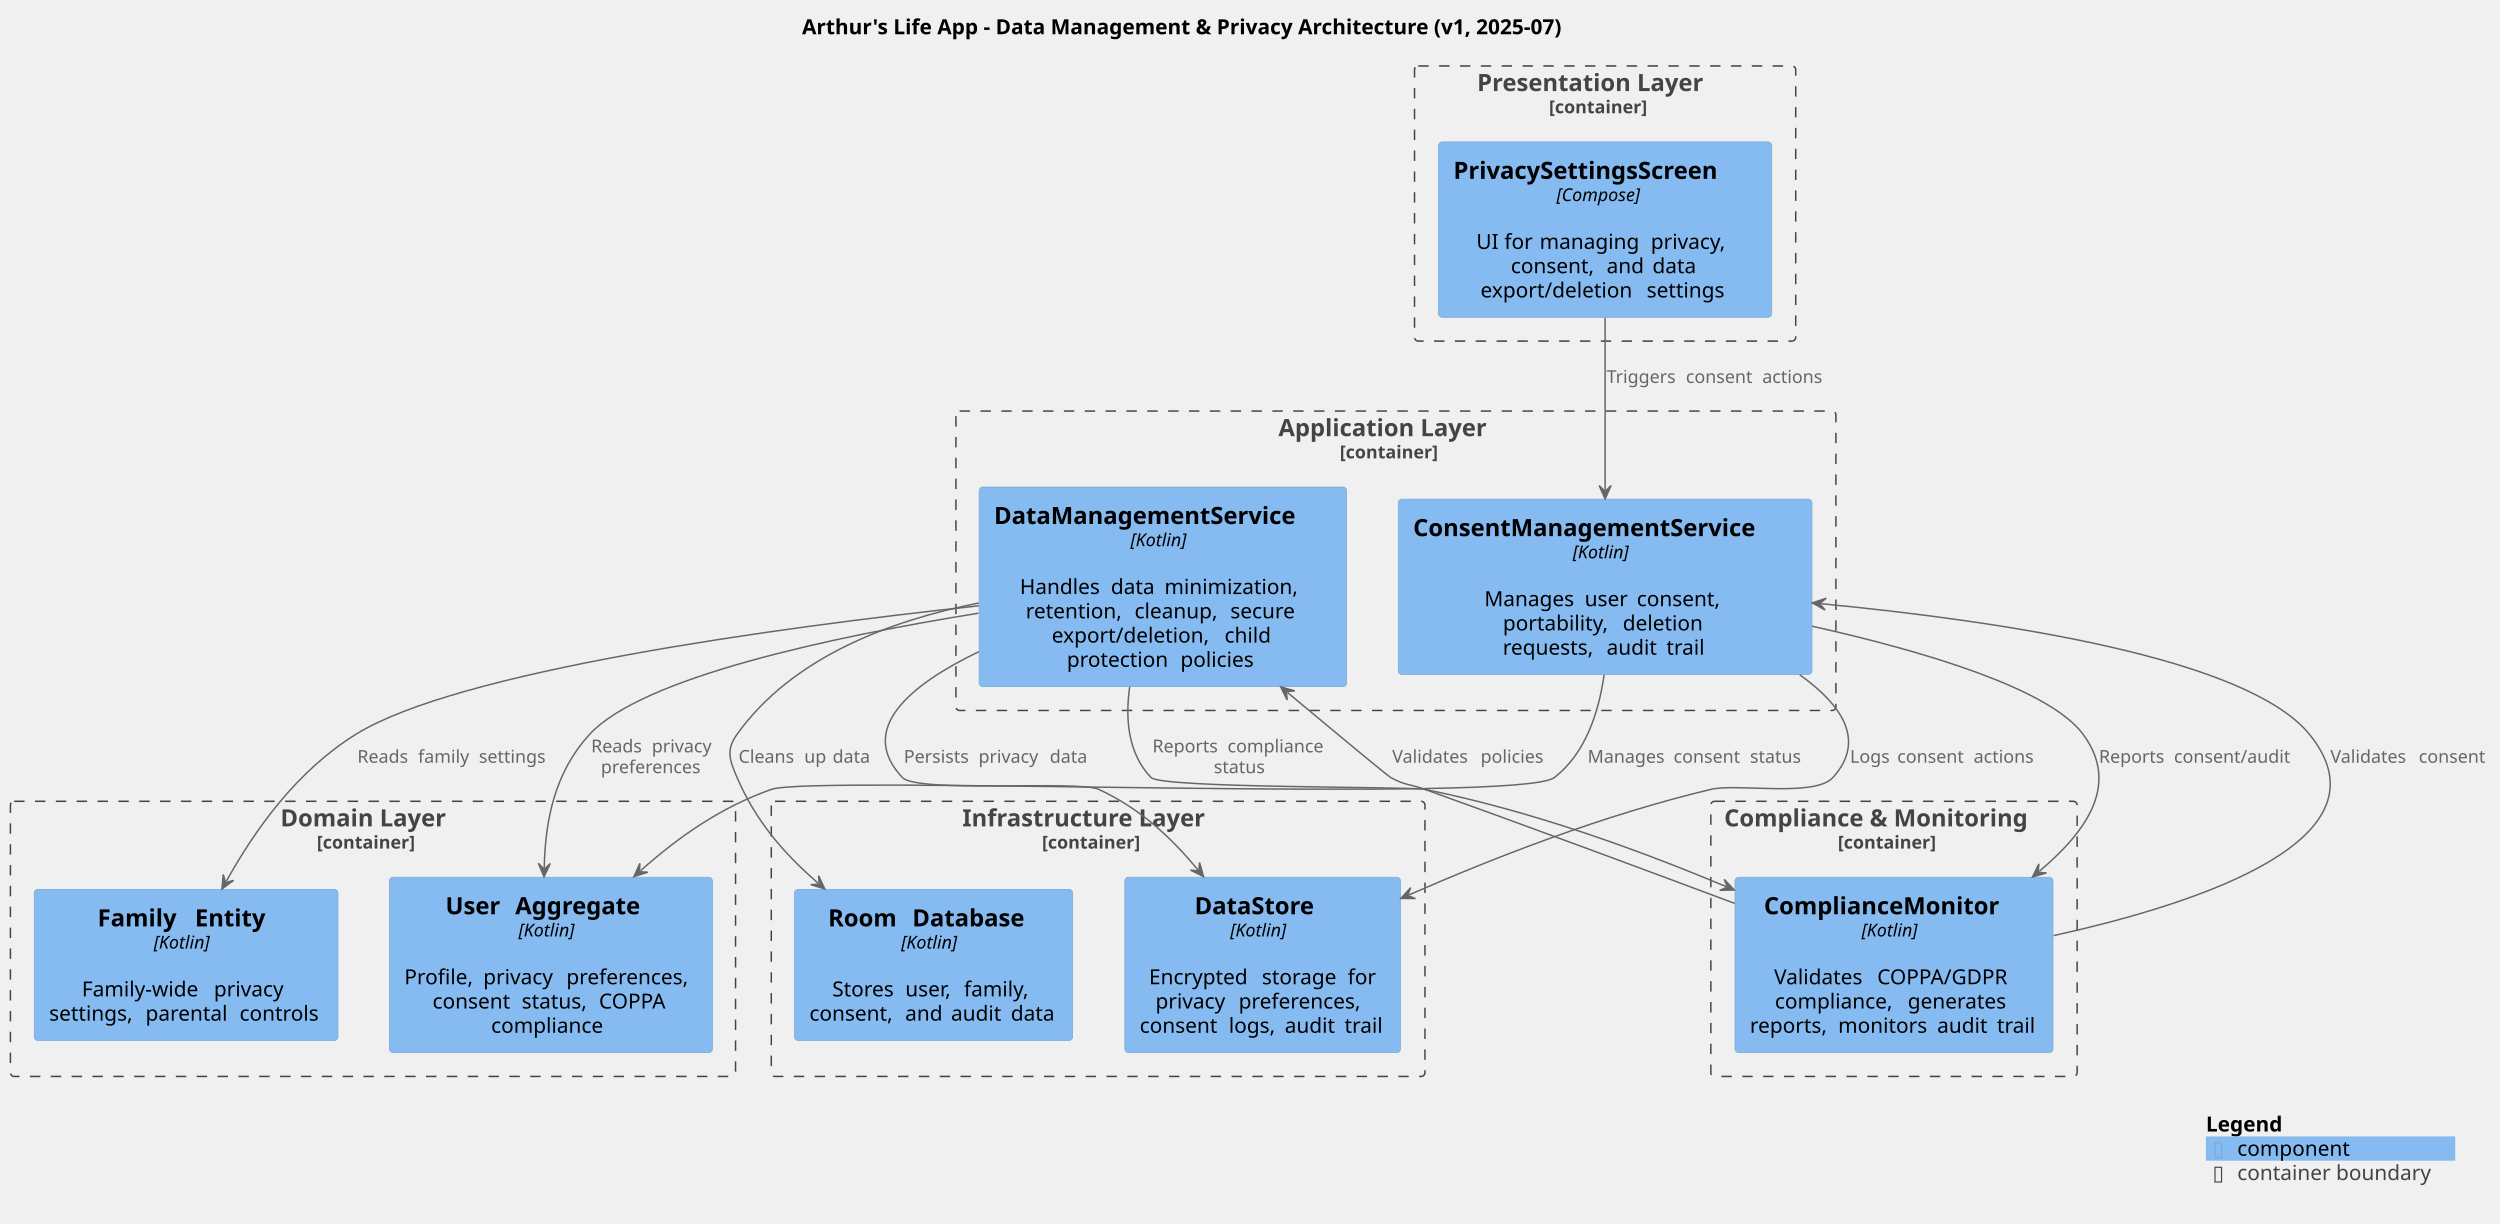
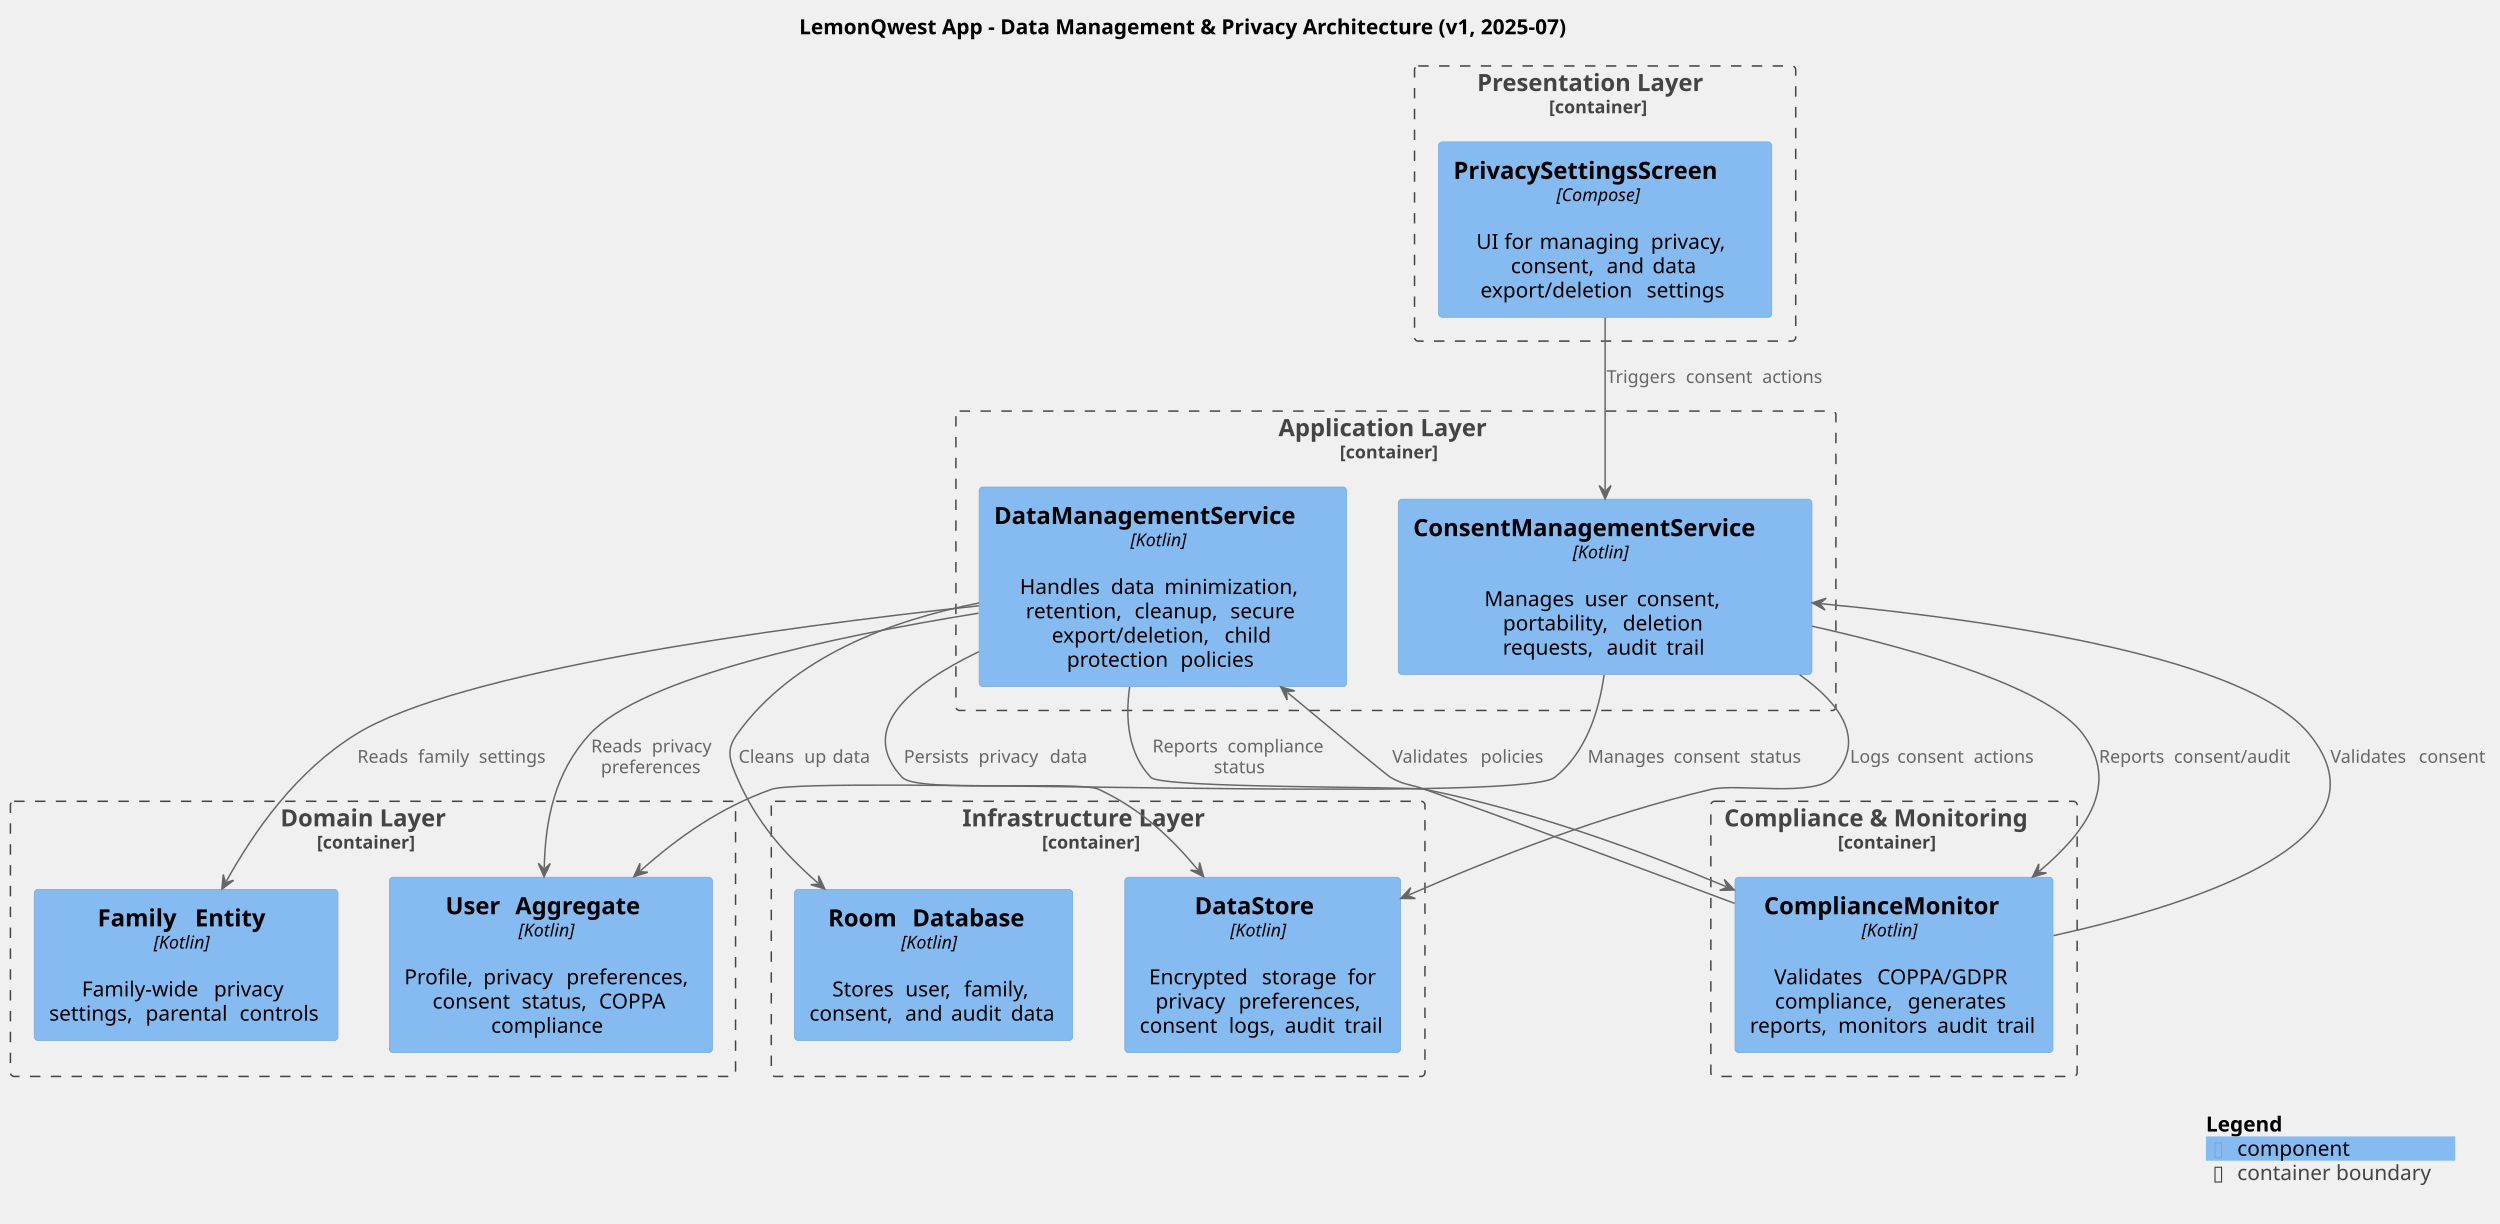
<svg xmlns="http://www.w3.org/2000/svg" contentStyleType="text/css" data-diagram-type="DESCRIPTION" height="822px" preserveAspectRatio="none" style="width:1679px;height:822px;background:#FFFFFF;" version="1.1" viewBox="0 0 1679 822" width="1679px" zoomAndPan="magnify">
  <defs />
  <g>
    <g class="title" data-source-line="5">
-       <text fill="#000000" font-family="sans-serif" font-size="14" font-weight="bold" lengthAdjust="spacing" textLength="588.643" x="538.647" y="22.995">Arthur's Life App - Data Management &amp; Privacy Architecture (v1, 2025-07)</text>
+       <text fill="#000000" font-family="sans-serif" font-size="14" font-weight="bold" lengthAdjust="spacing" textLength="592.519" x="536.709" y="22.995">LemonQwest App - Data Management &amp; Privacy Architecture (v1, 2025-07)</text>
    </g>
    <g class="cluster" data-entity="domain" data-source-line="1593" data-uid="ent0002" id="cluster_domain">
      <rect fill="none" height="184.78" rx="2.5" ry="2.5" style="stroke:#444444;stroke-width:1;stroke-dasharray:7,7;" width="487" x="7" y="538.157" />
      <text fill="#444444" font-family="sans-serif" font-size="16" font-weight="bold" lengthAdjust="spacing" textLength="124.352" x="188.324" y="555.008">Domain Layer</text>
      <text fill="#444444" font-family="sans-serif" font-size="12" font-weight="bold" lengthAdjust="spacing" textLength="75.416" x="212.792" y="569.92">[container]</text>
    </g>
    <g class="cluster" data-entity="application" data-source-line="1593" data-uid="ent0005" id="cluster_application">
      <rect fill="none" height="201.08" rx="2.5" ry="2.5" style="stroke:#444444;stroke-width:1;stroke-dasharray:7,7;" width="591" x="642" y="276.077" />
      <text fill="#444444" font-family="sans-serif" font-size="16" font-weight="bold" lengthAdjust="spacing" textLength="157.789" x="858.606" y="292.928">Application Layer</text>
      <text fill="#444444" font-family="sans-serif" font-size="12" font-weight="bold" lengthAdjust="spacing" textLength="75.416" x="899.792" y="307.841">[container]</text>
    </g>
    <g class="cluster" data-entity="infrastructure" data-source-line="1593" data-uid="ent0008" id="cluster_infrastructure">
      <rect fill="none" height="184.78" rx="2.5" ry="2.5" style="stroke:#444444;stroke-width:1;stroke-dasharray:7,7;" width="439" x="518" y="538.157" />
      <text fill="#444444" font-family="sans-serif" font-size="16" font-weight="bold" lengthAdjust="spacing" textLength="182.445" x="646.277" y="555.008">Infrastructure Layer</text>
      <text fill="#444444" font-family="sans-serif" font-size="12" font-weight="bold" lengthAdjust="spacing" textLength="75.416" x="699.792" y="569.92">[container]</text>
    </g>
    <g class="cluster" data-entity="presentation" data-source-line="1593" data-uid="ent0011" id="cluster_presentation">
      <rect fill="none" height="184.78" rx="2.5" ry="2.5" style="stroke:#444444;stroke-width:1;stroke-dasharray:7,7;" width="256" x="950" y="44.297" />
      <text fill="#444444" font-family="sans-serif" font-size="16" font-weight="bold" lengthAdjust="spacing" textLength="171.93" x="992.035" y="61.148">Presentation Layer</text>
      <text fill="#444444" font-family="sans-serif" font-size="12" font-weight="bold" lengthAdjust="spacing" textLength="75.416" x="1040.292" y="76.061">[container]</text>
    </g>
    <g class="cluster" data-entity="compliance" data-source-line="1593" data-uid="ent0013" id="cluster_compliance">
      <rect fill="none" height="184.78" rx="2.5" ry="2.5" style="stroke:#444444;stroke-width:1;stroke-dasharray:7,7;" width="246" x="1149" y="538.157" />
      <text fill="#444444" font-family="sans-serif" font-size="16" font-weight="bold" lengthAdjust="spacing" textLength="228.094" x="1157.953" y="555.008">Compliance &amp; Monitoring</text>
      <text fill="#444444" font-family="sans-serif" font-size="12" font-weight="bold" lengthAdjust="spacing" textLength="75.416" x="1234.292" y="569.92">[container]</text>
    </g>
    <g class="entity" data-entity="user" data-source-line="68" data-uid="ent0003" id="entity_user">
      <rect fill="#85BBF0" height="117.781" rx="2.5" ry="2.5" style="stroke:#78A8D8;stroke-width:0.5;" width="216.909" x="261.55" y="589.157" />
      <text fill="#000000" font-family="sans-serif" font-size="16" font-weight="bold" lengthAdjust="spacing" textLength="41.258" x="299.2" y="614.008">User</text>
      <text fill="#000000" font-family="sans-serif" font-size="16" font-weight="bold" lengthAdjust="spacing" textLength="5.57" x="340.458" y="614.008"> </text>
      <text fill="#000000" font-family="sans-serif" font-size="16" font-weight="bold" lengthAdjust="spacing" textLength="94.781" x="346.028" y="614.008">Aggregate</text>
      <text fill="#000000" font-family="sans-serif" font-size="12" font-style="italic" lengthAdjust="spacing" textLength="43.553" x="348.228" y="628.92">[Kotlin]</text>
      <text fill="#000000" font-family="sans-serif" font-size="14" lengthAdjust="spacing" textLength="4.45" x="367.779" y="644.746"> </text>
      <text fill="#000000" font-family="sans-serif" font-size="14" lengthAdjust="spacing" textLength="48.535" x="271.55" y="661.043">Profile,</text>
      <text fill="#000000" font-family="sans-serif" font-size="14" lengthAdjust="spacing" textLength="4.45" x="320.085" y="661.043"> </text>
      <text fill="#000000" font-family="sans-serif" font-size="14" lengthAdjust="spacing" textLength="51.379" x="324.535" y="661.043">privacy</text>
      <text fill="#000000" font-family="sans-serif" font-size="14" lengthAdjust="spacing" textLength="4.45" x="375.914" y="661.043"> </text>
      <text fill="#000000" font-family="sans-serif" font-size="14" lengthAdjust="spacing" textLength="88.095" x="380.365" y="661.043">preferences,</text>
      <text fill="#000000" font-family="sans-serif" font-size="14" lengthAdjust="spacing" textLength="55.405" x="290.489" y="677.34">consent</text>
      <text fill="#000000" font-family="sans-serif" font-size="14" lengthAdjust="spacing" textLength="4.45" x="345.894" y="677.34"> </text>
      <text fill="#000000" font-family="sans-serif" font-size="14" lengthAdjust="spacing" textLength="47.469" x="350.344" y="677.34">status,</text>
      <text fill="#000000" font-family="sans-serif" font-size="14" lengthAdjust="spacing" textLength="4.45" x="397.813" y="677.34"> </text>
      <text fill="#000000" font-family="sans-serif" font-size="14" lengthAdjust="spacing" textLength="47.257" x="402.263" y="677.34">COPPA</text>
      <text fill="#000000" font-family="sans-serif" font-size="14" lengthAdjust="spacing" textLength="80.329" x="329.84" y="693.636">compliance</text>
    </g>
    <g class="entity" data-entity="family" data-source-line="68" data-uid="ent0004" id="entity_family">
      <rect fill="#85BBF0" height="101.484" rx="2.5" ry="2.5" style="stroke:#78A8D8;stroke-width:0.5;" width="203.976" x="23.01" y="597.307" />
      <text fill="#000000" font-family="sans-serif" font-size="16" font-weight="bold" lengthAdjust="spacing" textLength="59.797" x="65.549" y="622.158">Family</text>
      <text fill="#000000" font-family="sans-serif" font-size="16" font-weight="bold" lengthAdjust="spacing" textLength="5.57" x="125.345" y="622.158"> </text>
      <text fill="#000000" font-family="sans-serif" font-size="16" font-weight="bold" lengthAdjust="spacing" textLength="53.531" x="130.916" y="622.158">Entity</text>
      <text fill="#000000" font-family="sans-serif" font-size="12" font-style="italic" lengthAdjust="spacing" textLength="43.553" x="103.221" y="637.071">[Kotlin]</text>
      <text fill="#000000" font-family="sans-serif" font-size="14" lengthAdjust="spacing" textLength="4.45" x="122.773" y="652.896"> </text>
      <text fill="#000000" font-family="sans-serif" font-size="14" lengthAdjust="spacing" textLength="84.226" x="54.97" y="669.193">Family-wide</text>
      <text fill="#000000" font-family="sans-serif" font-size="14" lengthAdjust="spacing" textLength="4.45" x="139.196" y="669.193"> </text>
      <text fill="#000000" font-family="sans-serif" font-size="14" lengthAdjust="spacing" textLength="51.379" x="143.646" y="669.193">privacy</text>
      <text fill="#000000" font-family="sans-serif" font-size="14" lengthAdjust="spacing" textLength="60.279" x="33.01" y="685.49">settings,</text>
      <text fill="#000000" font-family="sans-serif" font-size="14" lengthAdjust="spacing" textLength="4.45" x="93.289" y="685.49"> </text>
      <text fill="#000000" font-family="sans-serif" font-size="14" lengthAdjust="spacing" textLength="58.666" x="97.74" y="685.49">parental</text>
      <text fill="#000000" font-family="sans-serif" font-size="14" lengthAdjust="spacing" textLength="4.45" x="156.405" y="685.49"> </text>
      <text fill="#000000" font-family="sans-serif" font-size="14" lengthAdjust="spacing" textLength="56.13" x="160.856" y="685.49">controls</text>
    </g>
    <g class="entity" data-entity="dataManagementService" data-source-line="68" data-uid="ent0006" id="entity_dataManagementService">
      <rect fill="#85BBF0" height="134.078" rx="2.5" ry="2.5" style="stroke:#78A8D8;stroke-width:0.5;" width="246.812" x="657.59" y="327.077" />
      <text fill="#000000" font-family="sans-serif" font-size="16" font-weight="bold" lengthAdjust="spacing" textLength="226.812" x="667.59" y="351.928">DataManagementService</text>
      <text fill="#000000" font-family="sans-serif" font-size="12" font-style="italic" lengthAdjust="spacing" textLength="43.553" x="759.22" y="366.841">[Kotlin]</text>
      <text fill="#000000" font-family="sans-serif" font-size="14" lengthAdjust="spacing" textLength="4.45" x="778.771" y="382.666"> </text>
      <text fill="#000000" font-family="sans-serif" font-size="14" lengthAdjust="spacing" textLength="56.663" x="684.941" y="398.963">Handles</text>
      <text fill="#000000" font-family="sans-serif" font-size="14" lengthAdjust="spacing" textLength="4.45" x="741.604" y="398.963"> </text>
      <text fill="#000000" font-family="sans-serif" font-size="14" lengthAdjust="spacing" textLength="31.534" x="746.054" y="398.963">data</text>
      <text fill="#000000" font-family="sans-serif" font-size="14" lengthAdjust="spacing" textLength="4.45" x="777.588" y="398.963"> </text>
      <text fill="#000000" font-family="sans-serif" font-size="14" lengthAdjust="spacing" textLength="95.013" x="782.039" y="398.963">minimization,</text>
      <text fill="#000000" font-family="sans-serif" font-size="14" lengthAdjust="spacing" textLength="68.612" x="688.885" y="415.26">retention,</text>
      <text fill="#000000" font-family="sans-serif" font-size="14" lengthAdjust="spacing" textLength="4.45" x="757.498" y="415.26"> </text>
      <text fill="#000000" font-family="sans-serif" font-size="14" lengthAdjust="spacing" textLength="59.862" x="761.948" y="415.26">cleanup,</text>
      <text fill="#000000" font-family="sans-serif" font-size="14" lengthAdjust="spacing" textLength="4.45" x="821.81" y="415.26"> </text>
      <text fill="#000000" font-family="sans-serif" font-size="14" lengthAdjust="spacing" textLength="46.847" x="826.26" y="415.26">secure</text>
      <text fill="#000000" font-family="sans-serif" font-size="14" lengthAdjust="spacing" textLength="111.583" x="706.361" y="431.556">export/deletion,</text>
      <text fill="#000000" font-family="sans-serif" font-size="14" lengthAdjust="spacing" textLength="4.45" x="817.944" y="431.556"> </text>
      <text fill="#000000" font-family="sans-serif" font-size="14" lengthAdjust="spacing" textLength="33.236" x="822.395" y="431.556">child</text>
      <text fill="#000000" font-family="sans-serif" font-size="14" lengthAdjust="spacing" textLength="71.825" x="716.496" y="447.853">protection</text>
      <text fill="#000000" font-family="sans-serif" font-size="14" lengthAdjust="spacing" textLength="4.45" x="788.321" y="447.853"> </text>
      <text fill="#000000" font-family="sans-serif" font-size="14" lengthAdjust="spacing" textLength="52.726" x="792.771" y="447.853">policies</text>
    </g>
    <g class="entity" data-entity="consentManagementService" data-source-line="68" data-uid="ent0007" id="entity_consentManagementService">
      <rect fill="#85BBF0" height="117.781" rx="2.5" ry="2.5" style="stroke:#78A8D8;stroke-width:0.5;" width="277.828" x="939.09" y="335.227" />
      <text fill="#000000" font-family="sans-serif" font-size="16" font-weight="bold" lengthAdjust="spacing" textLength="257.828" x="949.09" y="360.078">ConsentManagementService</text>
      <text fill="#000000" font-family="sans-serif" font-size="12" font-style="italic" lengthAdjust="spacing" textLength="43.553" x="1056.228" y="374.99">[Kotlin]</text>
      <text fill="#000000" font-family="sans-serif" font-size="14" lengthAdjust="spacing" textLength="4.45" x="1075.779" y="390.816"> </text>
      <text fill="#000000" font-family="sans-serif" font-size="14" lengthAdjust="spacing" textLength="62.904" x="996.906" y="407.113">Manages</text>
      <text fill="#000000" font-family="sans-serif" font-size="14" lengthAdjust="spacing" textLength="4.45" x="1059.81" y="407.113"> </text>
      <text fill="#000000" font-family="sans-serif" font-size="14" lengthAdjust="spacing" textLength="30.536" x="1064.26" y="407.113">user</text>
      <text fill="#000000" font-family="sans-serif" font-size="14" lengthAdjust="spacing" textLength="4.45" x="1094.796" y="407.113"> </text>
      <text fill="#000000" font-family="sans-serif" font-size="14" lengthAdjust="spacing" textLength="59.855" x="1099.247" y="407.113">consent,</text>
      <text fill="#000000" font-family="sans-serif" font-size="14" lengthAdjust="spacing" textLength="76.057" x="1009.341" y="423.409">portability,</text>
      <text fill="#000000" font-family="sans-serif" font-size="14" lengthAdjust="spacing" textLength="4.45" x="1085.397" y="423.409"> </text>
      <text fill="#000000" font-family="sans-serif" font-size="14" lengthAdjust="spacing" textLength="56.82" x="1089.847" y="423.409">deletion</text>
      <text fill="#000000" font-family="sans-serif" font-size="14" lengthAdjust="spacing" textLength="65.269" x="1009.259" y="439.706">requests,</text>
      <text fill="#000000" font-family="sans-serif" font-size="14" lengthAdjust="spacing" textLength="4.45" x="1074.528" y="439.706"> </text>
      <text fill="#000000" font-family="sans-serif" font-size="14" lengthAdjust="spacing" textLength="35.718" x="1078.978" y="439.706">audit</text>
      <text fill="#000000" font-family="sans-serif" font-size="14" lengthAdjust="spacing" textLength="4.45" x="1114.696" y="439.706"> </text>
      <text fill="#000000" font-family="sans-serif" font-size="14" lengthAdjust="spacing" textLength="27.604" x="1119.146" y="439.706">trail</text>
    </g>
    <g class="entity" data-entity="dataStore" data-source-line="68" data-uid="ent0009" id="entity_dataStore">
      <rect fill="#85BBF0" height="117.781" rx="2.5" ry="2.5" style="stroke:#78A8D8;stroke-width:0.5;" width="185.163" x="755.42" y="589.157" />
      <text fill="#000000" font-family="sans-serif" font-size="16" font-weight="bold" lengthAdjust="spacing" textLength="91.43" x="802.287" y="614.008">DataStore</text>
      <text fill="#000000" font-family="sans-serif" font-size="12" font-style="italic" lengthAdjust="spacing" textLength="43.553" x="826.225" y="628.92">[Kotlin]</text>
      <text fill="#000000" font-family="sans-serif" font-size="14" lengthAdjust="spacing" textLength="4.45" x="845.776" y="644.746"> </text>
      <text fill="#000000" font-family="sans-serif" font-size="14" lengthAdjust="spacing" textLength="71.333" x="771.668" y="661.043">Encrypted</text>
      <text fill="#000000" font-family="sans-serif" font-size="14" lengthAdjust="spacing" textLength="4.45" x="843.001" y="661.043"> </text>
      <text fill="#000000" font-family="sans-serif" font-size="14" lengthAdjust="spacing" textLength="53.184" x="847.451" y="661.043">storage</text>
      <text fill="#000000" font-family="sans-serif" font-size="14" lengthAdjust="spacing" textLength="4.45" x="900.635" y="661.043"> </text>
      <text fill="#000000" font-family="sans-serif" font-size="14" lengthAdjust="spacing" textLength="19.25" x="905.085" y="661.043">for</text>
      <text fill="#000000" font-family="sans-serif" font-size="14" lengthAdjust="spacing" textLength="51.379" x="776.04" y="677.34">privacy</text>
      <text fill="#000000" font-family="sans-serif" font-size="14" lengthAdjust="spacing" textLength="4.45" x="827.418" y="677.34"> </text>
      <text fill="#000000" font-family="sans-serif" font-size="14" lengthAdjust="spacing" textLength="88.095" x="831.869" y="677.34">preferences,</text>
      <text fill="#000000" font-family="sans-serif" font-size="14" lengthAdjust="spacing" textLength="55.405" x="765.42" y="693.636">consent</text>
      <text fill="#000000" font-family="sans-serif" font-size="14" lengthAdjust="spacing" textLength="4.45" x="820.825" y="693.636"> </text>
      <text fill="#000000" font-family="sans-serif" font-size="14" lengthAdjust="spacing" textLength="33.086" x="825.275" y="693.636">logs,</text>
      <text fill="#000000" font-family="sans-serif" font-size="14" lengthAdjust="spacing" textLength="4.45" x="858.361" y="693.636"> </text>
      <text fill="#000000" font-family="sans-serif" font-size="14" lengthAdjust="spacing" textLength="35.718" x="862.812" y="693.636">audit</text>
      <text fill="#000000" font-family="sans-serif" font-size="14" lengthAdjust="spacing" textLength="4.45" x="898.529" y="693.636"> </text>
      <text fill="#000000" font-family="sans-serif" font-size="14" lengthAdjust="spacing" textLength="27.604" x="902.98" y="693.636">trail</text>
    </g>
    <g class="entity" data-entity="database" data-source-line="68" data-uid="ent0010" id="entity_database">
      <rect fill="#85BBF0" height="101.484" rx="2.5" ry="2.5" style="stroke:#78A8D8;stroke-width:0.5;" width="186.797" x="533.6" y="597.307" />
      <text fill="#000000" font-family="sans-serif" font-size="16" font-weight="bold" lengthAdjust="spacing" textLength="50.977" x="556.151" y="622.158">Room</text>
      <text fill="#000000" font-family="sans-serif" font-size="16" font-weight="bold" lengthAdjust="spacing" textLength="5.57" x="607.127" y="622.158"> </text>
      <text fill="#000000" font-family="sans-serif" font-size="16" font-weight="bold" lengthAdjust="spacing" textLength="85.148" x="612.698" y="622.158">Database</text>
      <text fill="#000000" font-family="sans-serif" font-size="12" font-style="italic" lengthAdjust="spacing" textLength="43.553" x="605.222" y="637.071">[Kotlin]</text>
      <text fill="#000000" font-family="sans-serif" font-size="14" lengthAdjust="spacing" textLength="4.45" x="624.773" y="652.896"> </text>
      <text fill="#000000" font-family="sans-serif" font-size="14" lengthAdjust="spacing" textLength="44.605" x="558.923" y="669.193">Stores</text>
      <text fill="#000000" font-family="sans-serif" font-size="14" lengthAdjust="spacing" textLength="4.45" x="603.527" y="669.193"> </text>
      <text fill="#000000" font-family="sans-serif" font-size="14" lengthAdjust="spacing" textLength="34.986" x="607.977" y="669.193">user,</text>
      <text fill="#000000" font-family="sans-serif" font-size="14" lengthAdjust="spacing" textLength="4.45" x="642.964" y="669.193"> </text>
      <text fill="#000000" font-family="sans-serif" font-size="14" lengthAdjust="spacing" textLength="47.66" x="647.414" y="669.193">family,</text>
      <text fill="#000000" font-family="sans-serif" font-size="14" lengthAdjust="spacing" textLength="59.855" x="543.6" y="685.49">consent,</text>
      <text fill="#000000" font-family="sans-serif" font-size="14" lengthAdjust="spacing" textLength="4.45" x="603.456" y="685.49"> </text>
      <text fill="#000000" font-family="sans-serif" font-size="14" lengthAdjust="spacing" textLength="26.339" x="607.906" y="685.49">and</text>
      <text fill="#000000" font-family="sans-serif" font-size="14" lengthAdjust="spacing" textLength="4.45" x="634.245" y="685.49"> </text>
      <text fill="#000000" font-family="sans-serif" font-size="14" lengthAdjust="spacing" textLength="35.718" x="638.695" y="685.49">audit</text>
      <text fill="#000000" font-family="sans-serif" font-size="14" lengthAdjust="spacing" textLength="4.45" x="674.413" y="685.49"> </text>
      <text fill="#000000" font-family="sans-serif" font-size="14" lengthAdjust="spacing" textLength="31.534" x="678.863" y="685.49">data</text>
    </g>
    <g class="entity" data-entity="privacySettingsScreen" data-source-line="68" data-uid="ent0012" id="entity_privacySettingsScreen">
      <rect fill="#85BBF0" height="117.781" rx="2.5" ry="2.5" style="stroke:#78A8D8;stroke-width:0.5;" width="223.758" x="966.12" y="95.297" />
      <text fill="#000000" font-family="sans-serif" font-size="16" font-weight="bold" lengthAdjust="spacing" textLength="203.758" x="976.12" y="120.148">PrivacySettingsScreen</text>
      <text fill="#000000" font-family="sans-serif" font-size="12" font-style="italic" lengthAdjust="spacing" textLength="65.367" x="1045.315" y="135.06">[Compose]</text>
      <text fill="#000000" font-family="sans-serif" font-size="14" lengthAdjust="spacing" textLength="4.45" x="1075.774" y="150.886"> </text>
      <text fill="#000000" font-family="sans-serif" font-size="14" lengthAdjust="spacing" textLength="14.376" x="991.494" y="167.183">UI</text>
      <text fill="#000000" font-family="sans-serif" font-size="14" lengthAdjust="spacing" textLength="4.45" x="1005.87" y="167.183"> </text>
      <text fill="#000000" font-family="sans-serif" font-size="14" lengthAdjust="spacing" textLength="19.25" x="1010.32" y="167.183">for</text>
      <text fill="#000000" font-family="sans-serif" font-size="14" lengthAdjust="spacing" textLength="4.45" x="1029.57" y="167.183"> </text>
      <text fill="#000000" font-family="sans-serif" font-size="14" lengthAdjust="spacing" textLength="70.205" x="1034.02" y="167.183">managing</text>
      <text fill="#000000" font-family="sans-serif" font-size="14" lengthAdjust="spacing" textLength="4.45" x="1104.225" y="167.183"> </text>
      <text fill="#000000" font-family="sans-serif" font-size="14" lengthAdjust="spacing" textLength="55.829" x="1108.675" y="167.183">privacy,</text>
      <text fill="#000000" font-family="sans-serif" font-size="14" lengthAdjust="spacing" textLength="59.855" x="1014.684" y="183.48">consent,</text>
      <text fill="#000000" font-family="sans-serif" font-size="14" lengthAdjust="spacing" textLength="4.45" x="1074.54" y="183.48"> </text>
      <text fill="#000000" font-family="sans-serif" font-size="14" lengthAdjust="spacing" textLength="26.339" x="1078.99" y="183.48">and</text>
      <text fill="#000000" font-family="sans-serif" font-size="14" lengthAdjust="spacing" textLength="4.45" x="1105.329" y="183.48"> </text>
      <text fill="#000000" font-family="sans-serif" font-size="14" lengthAdjust="spacing" textLength="31.534" x="1109.779" y="183.48">data</text>
      <text fill="#000000" font-family="sans-serif" font-size="14" lengthAdjust="spacing" textLength="107.133" x="994.293" y="199.776">export/deletion</text>
      <text fill="#000000" font-family="sans-serif" font-size="14" lengthAdjust="spacing" textLength="4.45" x="1101.426" y="199.776"> </text>
      <text fill="#000000" font-family="sans-serif" font-size="14" lengthAdjust="spacing" textLength="55.829" x="1105.876" y="199.776">settings</text>
    </g>
    <g class="entity" data-entity="complianceMonitor" data-source-line="68" data-uid="ent0014" id="entity_complianceMonitor">
      <rect fill="#85BBF0" height="117.781" rx="2.5" ry="2.5" style="stroke:#78A8D8;stroke-width:0.5;" width="213.553" x="1165.22" y="589.157" />
      <text fill="#000000" font-family="sans-serif" font-size="16" font-weight="bold" lengthAdjust="spacing" textLength="174.672" x="1184.66" y="614.008">ComplianceMonitor</text>
      <text fill="#000000" font-family="sans-serif" font-size="12" font-style="italic" lengthAdjust="spacing" textLength="43.553" x="1250.22" y="628.92">[Kotlin]</text>
      <text fill="#000000" font-family="sans-serif" font-size="14" lengthAdjust="spacing" textLength="4.45" x="1269.771" y="644.746"> </text>
      <text fill="#000000" font-family="sans-serif" font-size="14" lengthAdjust="spacing" textLength="64.798" x="1191.486" y="661.043">Validates</text>
      <text fill="#000000" font-family="sans-serif" font-size="14" lengthAdjust="spacing" textLength="4.45" x="1256.284" y="661.043"> </text>
      <text fill="#000000" font-family="sans-serif" font-size="14" lengthAdjust="spacing" textLength="91.772" x="1260.734" y="661.043">COPPA/GDPR</text>
      <text fill="#000000" font-family="sans-serif" font-size="14" lengthAdjust="spacing" textLength="84.779" x="1192.023" y="677.34">compliance,</text>
      <text fill="#000000" font-family="sans-serif" font-size="14" lengthAdjust="spacing" textLength="4.45" x="1276.802" y="677.34"> </text>
      <text fill="#000000" font-family="sans-serif" font-size="14" lengthAdjust="spacing" textLength="70.718" x="1281.252" y="677.34">generates</text>
      <text fill="#000000" font-family="sans-serif" font-size="14" lengthAdjust="spacing" textLength="54.81" x="1175.22" y="693.636">reports,</text>
      <text fill="#000000" font-family="sans-serif" font-size="14" lengthAdjust="spacing" textLength="4.45" x="1230.031" y="693.636"> </text>
      <text fill="#000000" font-family="sans-serif" font-size="14" lengthAdjust="spacing" textLength="62.07" x="1234.481" y="693.636">monitors</text>
      <text fill="#000000" font-family="sans-serif" font-size="14" lengthAdjust="spacing" textLength="4.45" x="1296.551" y="693.636"> </text>
      <text fill="#000000" font-family="sans-serif" font-size="14" lengthAdjust="spacing" textLength="35.718" x="1301.001" y="693.636">audit</text>
      <text fill="#000000" font-family="sans-serif" font-size="14" lengthAdjust="spacing" textLength="4.45" x="1336.719" y="693.636"> </text>
      <text fill="#000000" font-family="sans-serif" font-size="14" lengthAdjust="spacing" textLength="27.604" x="1341.169" y="693.636">trail</text>
    </g>
    <g class="link" data-entity-1="dataManagementService" data-entity-2="user" data-source-line="31" data-uid="lnk15" id="link_dataManagementService_user">
      <path d="M657.14,411.817 C558.47,427.717 431.22,454.917 396,493.157 C372.59,518.567 366.175,550.838 365.505,582.858" fill="none" id="dataManagementService-to-user" style="stroke:#666666;stroke-width:1;" />
      <polygon fill="#666666" points="365.38,588.857,369.567,579.942,365.485,583.858,361.569,579.775,365.38,588.857" style="stroke:#666666;stroke-width:1;" />
      <text fill="#666666" font-family="sans-serif" font-size="12" lengthAdjust="spacing" textLength="36.943" x="397" y="505.296">Reads</text>
      <text fill="#666666" font-family="sans-serif" font-size="12" lengthAdjust="spacing" textLength="3.814" x="433.943" y="505.296"> </text>
      <text fill="#666666" font-family="sans-serif" font-size="12" lengthAdjust="spacing" textLength="44.039" x="437.758" y="505.296">privacy</text>
      <text fill="#666666" font-family="sans-serif" font-size="12" lengthAdjust="spacing" textLength="71.695" x="403.551" y="519.264">preferences</text>
    </g>
    <g class="link" data-entity-1="dataManagementService" data-entity-2="family" data-source-line="32" data-uid="lnk16" id="link_dataManagementService_family">
      <path d="M657.39,406.847 C519.64,421.737 307.27,450.727 239,493.157 C199.04,517.987 171.355,557.148 151.955,591.898" fill="none" id="dataManagementService-to-family" style="stroke:#666666;stroke-width:1;" />
      <polygon fill="#666666" points="149.03,597.137,156.91,591.228,151.467,592.771,149.924,587.329,149.03,597.137" style="stroke:#666666;stroke-width:1;" />
      <text fill="#666666" font-family="sans-serif" font-size="12" lengthAdjust="spacing" textLength="36.943" x="240" y="512.295">Reads</text>
      <text fill="#666666" font-family="sans-serif" font-size="12" lengthAdjust="spacing" textLength="3.814" x="276.943" y="512.295"> </text>
      <text fill="#666666" font-family="sans-serif" font-size="12" lengthAdjust="spacing" textLength="37.037" x="280.758" y="512.295">family</text>
      <text fill="#666666" font-family="sans-serif" font-size="12" lengthAdjust="spacing" textLength="3.814" x="317.795" y="512.295"> </text>
      <text fill="#666666" font-family="sans-serif" font-size="12" lengthAdjust="spacing" textLength="47.853" x="321.609" y="512.295">settings</text>
    </g>
    <g class="link" data-entity-1="dataManagementService" data-entity-2="dataStore" data-source-line="33" data-uid="lnk17" id="link_dataManagementService_dataStore">
      <path d="M657.39,437.657 C610.74,460.137 575.51,489.757 606,522.157 C616.07,532.857 724.69,523.917 738,530.157 C765.63,543.097 785.92,561.738 804.48,584.118" fill="none" id="dataManagementService-to-dataStore" style="stroke:#666666;stroke-width:1;" />
      <polygon fill="#666666" points="808.31,588.737,805.644,579.256,805.118,584.888,799.486,584.363,808.31,588.737" style="stroke:#666666;stroke-width:1;" />
      <text fill="#666666" font-family="sans-serif" font-size="12" lengthAdjust="spacing" textLength="46.348" x="607" y="512.295">Persists</text>
      <text fill="#666666" font-family="sans-serif" font-size="12" lengthAdjust="spacing" textLength="3.814" x="653.348" y="512.295"> </text>
      <text fill="#666666" font-family="sans-serif" font-size="12" lengthAdjust="spacing" textLength="44.039" x="657.162" y="512.295">privacy</text>
      <text fill="#666666" font-family="sans-serif" font-size="12" lengthAdjust="spacing" textLength="3.814" x="701.201" y="512.295"> </text>
      <text fill="#666666" font-family="sans-serif" font-size="12" lengthAdjust="spacing" textLength="27.029" x="705.016" y="512.295">data</text>
    </g>
    <g class="link" data-entity-1="dataManagementService" data-entity-2="database" data-source-line="34" data-uid="lnk18" id="link_dataManagementService_database">
      <path d="M657.45,404.967 C598.1,416.647 531.99,441.367 495,493.157 C487.51,503.647 489.9,510.317 495,522.157 C507.54,551.277 526.034,572.86 549.404,593.09" fill="none" id="dataManagementService-to-database" style="stroke:#666666;stroke-width:1;" />
      <polygon fill="#666666" points="553.94,597.017,549.753,588.102,550.16,593.744,544.517,594.151,553.94,597.017" style="stroke:#666666;stroke-width:1;" />
      <text fill="#666666" font-family="sans-serif" font-size="12" lengthAdjust="spacing" textLength="40.307" x="496" y="512.295">Cleans</text>
      <text fill="#666666" font-family="sans-serif" font-size="12" lengthAdjust="spacing" textLength="3.814" x="536.307" y="512.295"> </text>
      <text fill="#666666" font-family="sans-serif" font-size="12" lengthAdjust="spacing" textLength="15.223" x="540.121" y="512.295">up</text>
      <text fill="#666666" font-family="sans-serif" font-size="12" lengthAdjust="spacing" textLength="3.814" x="555.344" y="512.295"> </text>
      <text fill="#666666" font-family="sans-serif" font-size="12" lengthAdjust="spacing" textLength="27.029" x="559.158" y="512.295">data</text>
    </g>
    <g class="link" data-entity-1="dataManagementService" data-entity-2="complianceMonitor" data-source-line="35" data-uid="lnk19" id="link_dataManagementService_complianceMonitor">
      <path d="M758.68,461.367 C755.59,483.317 757.72,506.197 773,522.157 C780.08,529.547 946.97,528.127 957,530.157 C1028.33,544.567 1099.406,570.38 1159.216,595.42" fill="none" id="dataManagementService-to-complianceMonitor" style="stroke:#666666;stroke-width:1;" />
      <polygon fill="#666666" points="1164.75,597.737,1157.993,590.572,1160.138,595.806,1154.903,597.951,1164.75,597.737" style="stroke:#666666;stroke-width:1;" />
      <text fill="#666666" font-family="sans-serif" font-size="12" lengthAdjust="spacing" textLength="46.57" x="774" y="505.296">Reports</text>
      <text fill="#666666" font-family="sans-serif" font-size="12" lengthAdjust="spacing" textLength="3.814" x="820.57" y="505.296"> </text>
      <text fill="#666666" font-family="sans-serif" font-size="12" lengthAdjust="spacing" textLength="68.853" x="824.385" y="505.296">compliance</text>
      <text fill="#666666" font-family="sans-serif" font-size="12" lengthAdjust="spacing" textLength="36.873" x="815.183" y="519.264">status</text>
    </g>
    <g class="link" data-entity-1="complianceMonitor" data-entity-2="dataManagementService" data-source-line="40" data-uid="lnk24" id="link_complianceMonitor_dataManagementService">
      <path d="M1165.04,606.737 C1104.17,583.947 1026.44,555.117 957,530.157 C946.81,526.497 943.43,527.477 934,522.157 C931.69,520.847 900.887,495.321 864.717,465.141" fill="none" id="complianceMonitor-to-dataManagementService" style="stroke:#666666;stroke-width:1;" />
      <polygon fill="#666666" points="860.11,461.297,864.458,470.134,863.949,464.5,869.583,463.992,860.11,461.297" style="stroke:#666666;stroke-width:1;" />
      <text fill="#666666" font-family="sans-serif" font-size="12" lengthAdjust="spacing" textLength="55.541" x="935" y="512.295">Validates</text>
      <text fill="#666666" font-family="sans-serif" font-size="12" lengthAdjust="spacing" textLength="3.814" x="990.541" y="512.295"> </text>
      <text fill="#666666" font-family="sans-serif" font-size="12" lengthAdjust="spacing" textLength="45.193" x="994.356" y="512.295">policies</text>
    </g>
    <g class="link" data-entity-1="consentManagementService" data-entity-2="user" data-source-line="36" data-uid="lnk20" id="link_consentManagementService_user">
      <path d="M1077.31,453.257 C1073.75,478.497 1064.8,505.937 1044,522.157 C1020.95,540.127 545.53,520.357 518,530.157 C483.76,542.337 455.876,561.952 430.186,584.772" fill="none" id="consentManagementService-to-user" style="stroke:#666666;stroke-width:1;" />
      <polygon fill="#666666" points="425.7,588.757,435.085,585.77,429.438,585.436,429.772,579.789,425.7,588.757" style="stroke:#666666;stroke-width:1;" />
      <text fill="#666666" font-family="sans-serif" font-size="12" lengthAdjust="spacing" textLength="53.918" x="1066.24" y="512.295">Manages</text>
      <text fill="#666666" font-family="sans-serif" font-size="12" lengthAdjust="spacing" textLength="3.814" x="1120.158" y="512.295"> </text>
      <text fill="#666666" font-family="sans-serif" font-size="12" lengthAdjust="spacing" textLength="47.49" x="1123.972" y="512.295">consent</text>
      <text fill="#666666" font-family="sans-serif" font-size="12" lengthAdjust="spacing" textLength="3.814" x="1171.463" y="512.295"> </text>
      <text fill="#666666" font-family="sans-serif" font-size="12" lengthAdjust="spacing" textLength="36.873" x="1175.277" y="512.295">status</text>
    </g>
    <g class="link" data-entity-1="consentManagementService" data-entity-2="dataStore" data-source-line="37" data-uid="lnk21" id="link_consentManagementService_dataStore">
      <path d="M1208.69,453.197 C1237.32,473.607 1253.27,497.607 1231,522.157 C1218.7,535.717 1166.81,525.917 1149,530.157 C1077.02,547.297 1004.737,575.443 946.278,601.003" fill="none" id="consentManagementService-to-dataStore" style="stroke:#666666;stroke-width:1;" />
      <polygon fill="#666666" points="940.78,603.407,950.629,603.466,945.361,601.404,947.424,596.136,940.78,603.407" style="stroke:#666666;stroke-width:1;" />
      <text fill="#666666" font-family="sans-serif" font-size="12" lengthAdjust="spacing" textLength="27.896" x="1242.48" y="512.295">Logs</text>
      <text fill="#666666" font-family="sans-serif" font-size="12" lengthAdjust="spacing" textLength="3.814" x="1270.377" y="512.295"> </text>
      <text fill="#666666" font-family="sans-serif" font-size="12" lengthAdjust="spacing" textLength="47.49" x="1274.191" y="512.295">consent</text>
      <text fill="#666666" font-family="sans-serif" font-size="12" lengthAdjust="spacing" textLength="3.814" x="1321.681" y="512.295"> </text>
      <text fill="#666666" font-family="sans-serif" font-size="12" lengthAdjust="spacing" textLength="43.19" x="1325.496" y="512.295">actions</text>
    </g>
    <g class="link" data-entity-1="consentManagementService" data-entity-2="complianceMonitor" data-source-line="38" data-uid="lnk22" id="link_consentManagementService_complianceMonitor">
      <path d="M1217.05,420.567 C1293.09,437.617 1376.34,462.537 1399,493.157 C1423.11,525.727 1403.25,556.813 1369.58,585.153" fill="none" id="consentManagementService-to-complianceMonitor" style="stroke:#666666;stroke-width:1;" />
      <polygon fill="#666666" points="1364.99,589.017,1374.451,586.282,1368.815,585.797,1369.3,580.161,1364.99,589.017" style="stroke:#666666;stroke-width:1;" />
      <text fill="#666666" font-family="sans-serif" font-size="12" lengthAdjust="spacing" textLength="46.57" x="1409.66" y="512.295">Reports</text>
      <text fill="#666666" font-family="sans-serif" font-size="12" lengthAdjust="spacing" textLength="3.814" x="1456.23" y="512.295"> </text>
      <text fill="#666666" font-family="sans-serif" font-size="12" lengthAdjust="spacing" textLength="82.148" x="1460.045" y="512.295">consent/audit</text>
    </g>
    <g class="link" data-entity-1="complianceMonitor" data-entity-2="consentManagementService" data-source-line="41" data-uid="lnk25" id="link_complianceMonitor_consentManagementService">
      <path d="M1379.18,628.357 C1480.03,606.087 1607.75,562.867 1551,493.157 C1509.47,442.137 1347.192,417.412 1223.122,405.462" fill="none" id="complianceMonitor-to-consentManagementService" style="stroke:#666666;stroke-width:1;" />
      <polygon fill="#666666" points="1217.15,404.887,1225.725,409.731,1222.127,405.366,1226.492,401.768,1217.15,404.887" style="stroke:#666666;stroke-width:1;" />
      <text fill="#666666" font-family="sans-serif" font-size="12" lengthAdjust="spacing" textLength="55.541" x="1565.09" y="512.295">Validates</text>
      <text fill="#666666" font-family="sans-serif" font-size="12" lengthAdjust="spacing" textLength="3.814" x="1620.631" y="512.295"> </text>
      <text fill="#666666" font-family="sans-serif" font-size="12" lengthAdjust="spacing" textLength="47.49" x="1624.446" y="512.295">consent</text>
    </g>
    <g class="link" data-entity-1="privacySettingsScreen" data-entity-2="consentManagementService" data-source-line="39" data-uid="lnk23" id="link_privacySettingsScreen_consentManagementService">
      <path d="M1078,213.387 C1078,250.397 1078,292.127 1078,329.097" fill="none" id="privacySettingsScreen-to-consentManagementService" style="stroke:#666666;stroke-width:1;" />
      <polygon fill="#666666" points="1078,335.097,1082,326.097,1078,330.097,1074,326.097,1078,335.097" style="stroke:#666666;stroke-width:1;" />
      <text fill="#666666" font-family="sans-serif" font-size="12" lengthAdjust="spacing" textLength="49.4" x="1079" y="257.216">Triggers</text>
      <text fill="#666666" font-family="sans-serif" font-size="12" lengthAdjust="spacing" textLength="3.814" x="1128.4" y="257.216"> </text>
      <text fill="#666666" font-family="sans-serif" font-size="12" lengthAdjust="spacing" textLength="47.49" x="1132.215" y="257.216">consent</text>
      <text fill="#666666" font-family="sans-serif" font-size="12" lengthAdjust="spacing" textLength="3.814" x="1179.705" y="257.216"> </text>
      <text fill="#666666" font-family="sans-serif" font-size="12" lengthAdjust="spacing" textLength="43.19" x="1183.52" y="257.216">actions</text>
    </g>
    <g class="legend" data-source-line="1510">
      <rect fill="none" height="16.297" style="stroke:none;stroke-width:1;" width="167.446" x="1481.489" y="746.937" />
      <text fill="#000000" font-family="sans-serif" font-size="14" font-weight="bold" lengthAdjust="spacing" textLength="57.921" x="1481.489" y="759.932">Legend</text>
      <text fill="#FFFFFF" font-family="sans-serif" font-size="14" lengthAdjust="spacing" textLength="4.45" x="1544.284" y="759.932"> </text>
      <rect fill="#85BBF0" height="16.297" style="stroke:none;stroke-width:1;" width="167.446" x="1481.489" y="763.234" />
      <text fill="#78A8D8" font-family="sans-serif" font-size="14" lengthAdjust="spacing" textLength="7.704" x="1485.94" y="776.229">▯</text>
      <text fill="#FFFFFF" font-family="sans-serif" font-size="14" lengthAdjust="spacing" textLength="4.45" x="1493.644" y="776.229"> </text>
      <text fill="#000000" font-family="sans-serif" font-size="14" lengthAdjust="spacing" textLength="79.201" x="1502.544" y="776.229">component</text>
      <text fill="#FFFFFF" font-family="sans-serif" font-size="14" lengthAdjust="spacing" textLength="4.45" x="1586.196" y="776.229"> </text>
      <rect fill="none" height="16.297" style="stroke:none;stroke-width:1;" width="167.446" x="1481.489" y="779.531" />
      <text fill="#444444" font-family="sans-serif" font-size="14" lengthAdjust="spacing" textLength="7.704" x="1485.94" y="792.526">▯</text>
      <text fill="#FFFFFF" font-family="sans-serif" font-size="14" lengthAdjust="spacing" textLength="4.45" x="1493.644" y="792.526"> </text>
      <text fill="#444444" font-family="sans-serif" font-size="14" lengthAdjust="spacing" textLength="137.491" x="1502.544" y="792.526">container boundary</text>
      <text fill="#FFFFFF" font-family="sans-serif" font-size="14" lengthAdjust="spacing" textLength="4.45" x="1644.486" y="792.526"> </text>
      <line style="stroke:none;stroke-width:1;" x1="1481.489" x2="1648.936" y1="746.937" y2="746.937" />
      <line style="stroke:none;stroke-width:1;" x1="1481.489" x2="1648.936" y1="763.234" y2="763.234" />
      <line style="stroke:none;stroke-width:1;" x1="1481.489" x2="1648.936" y1="779.531" y2="779.531" />
      <line style="stroke:none;stroke-width:1;" x1="1481.489" x2="1648.936" y1="795.827" y2="795.827" />
      <line style="stroke:none;stroke-width:1;" x1="1481.489" x2="1481.489" y1="746.937" y2="795.827" />
      <line style="stroke:none;stroke-width:1;" x1="1648.936" x2="1648.936" y1="746.937" y2="795.827" />
    </g>
  </g>
</svg>
